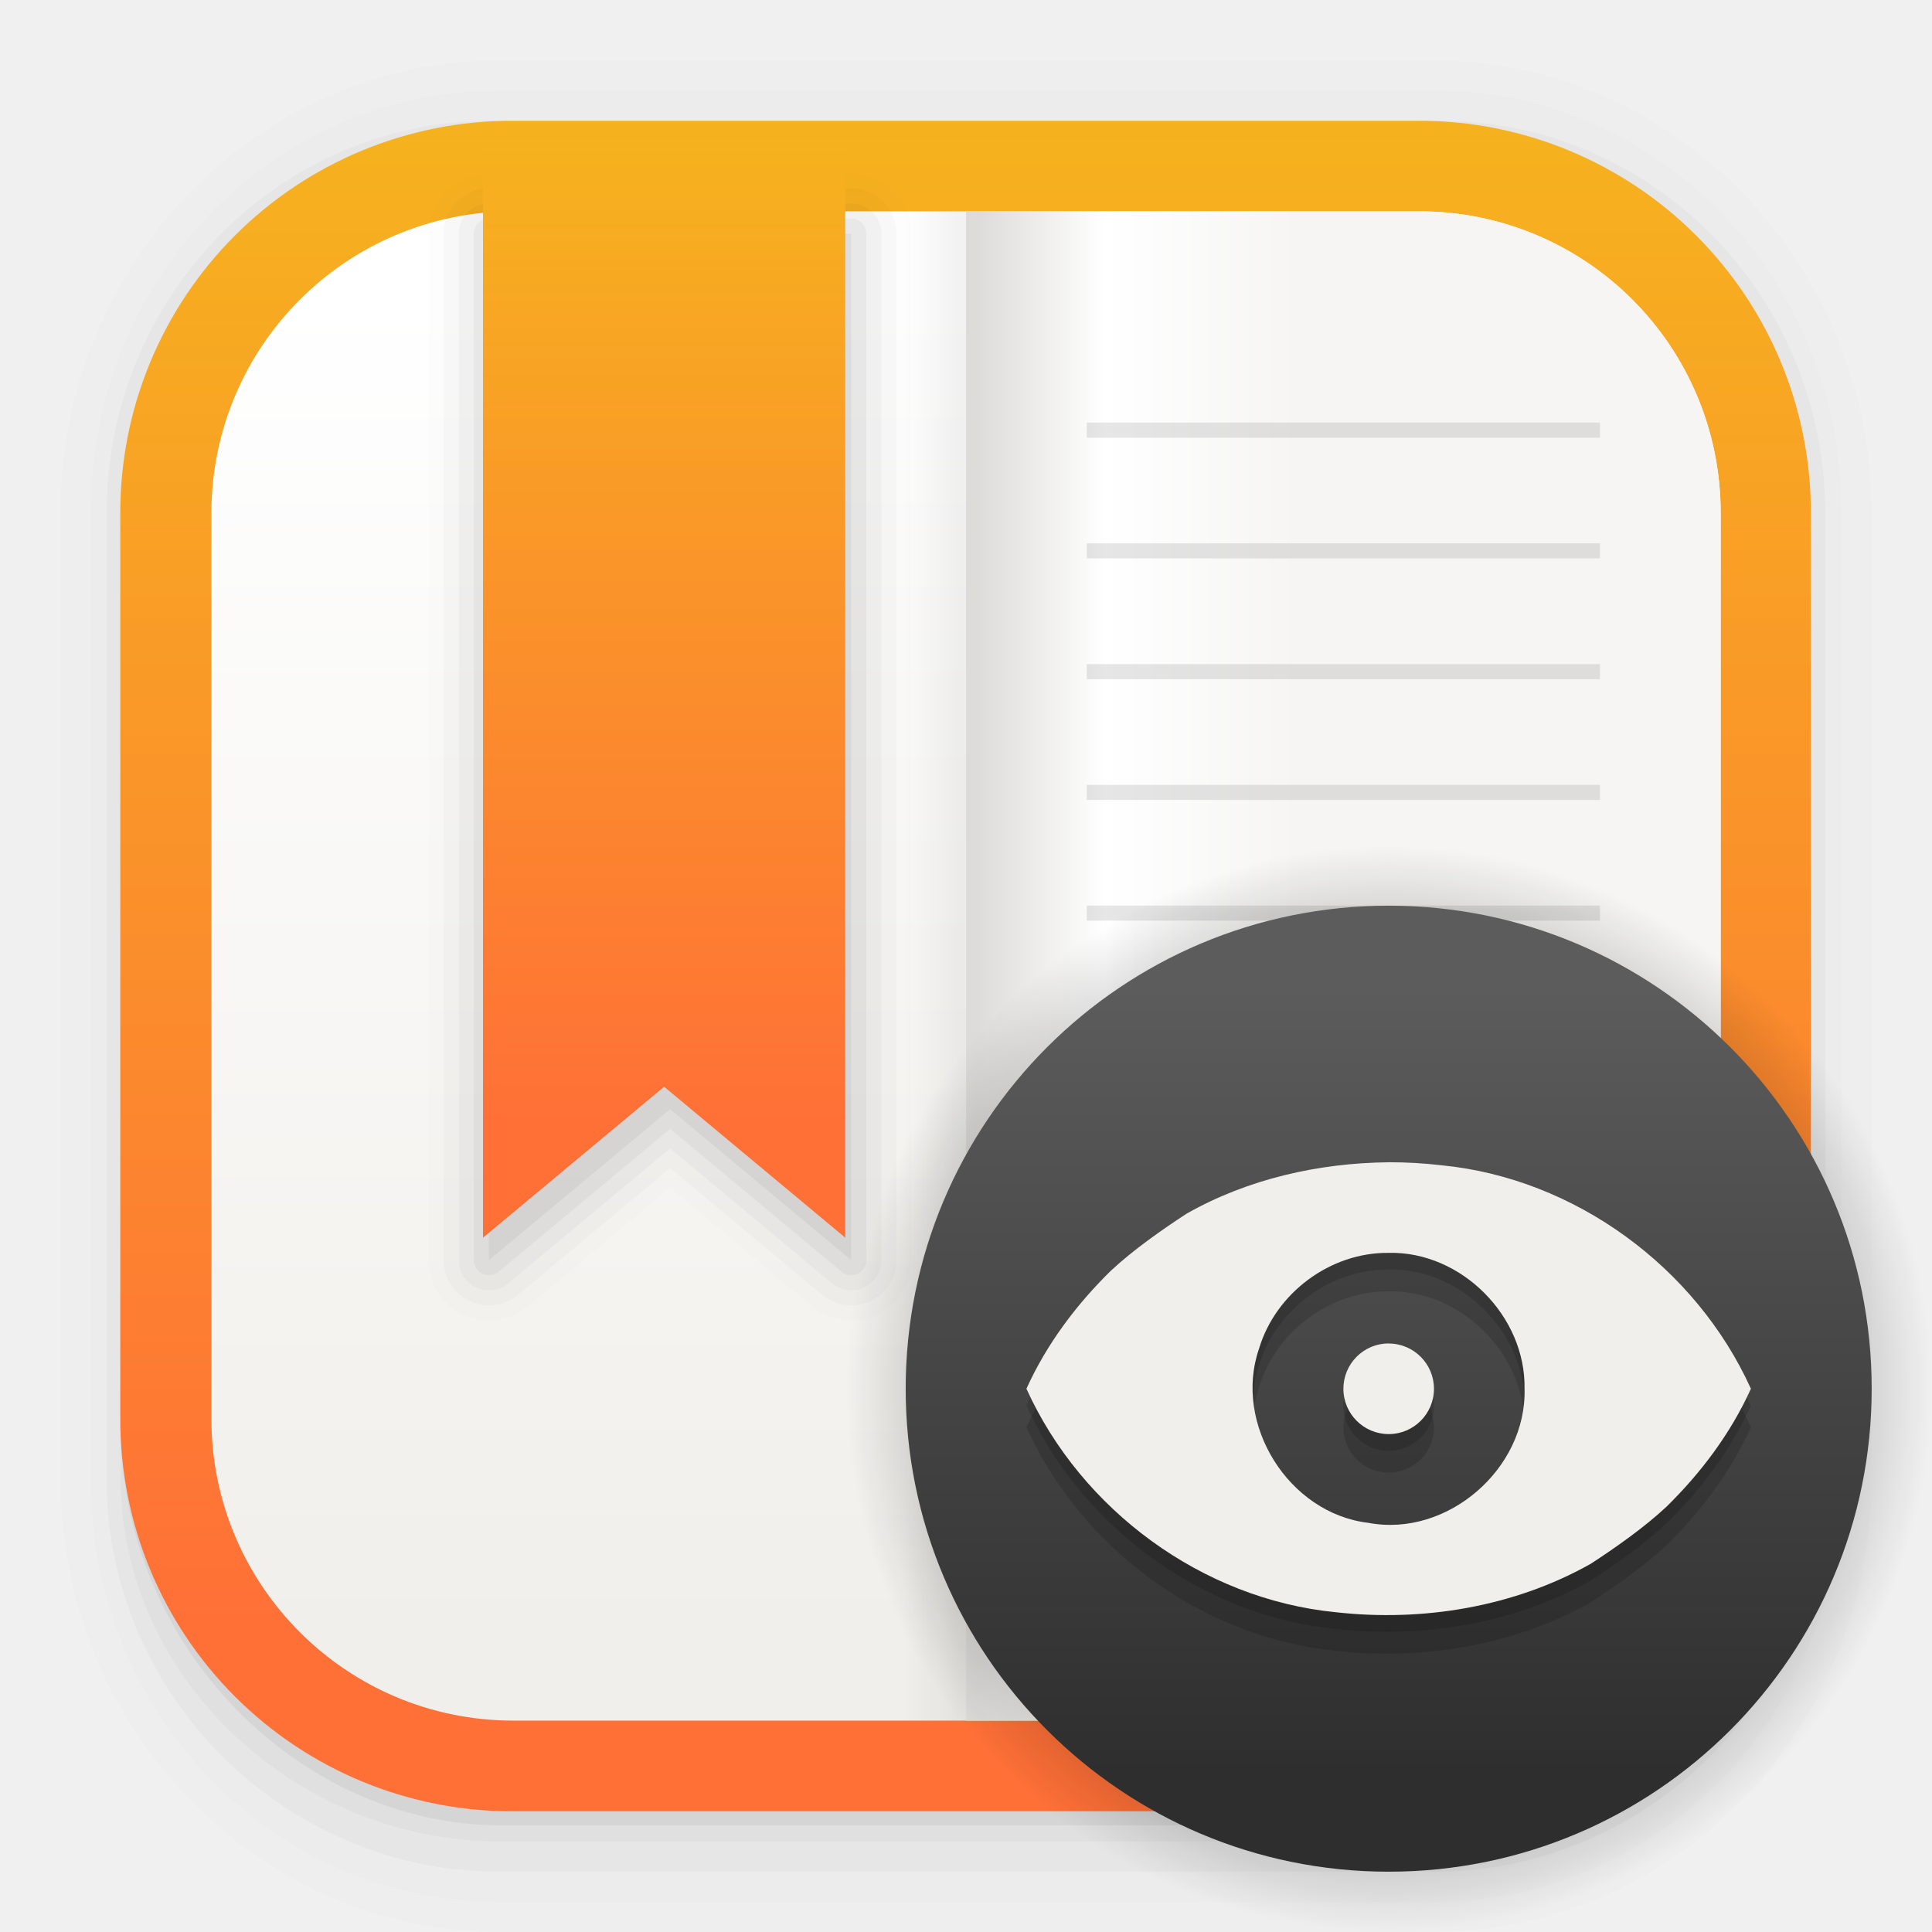
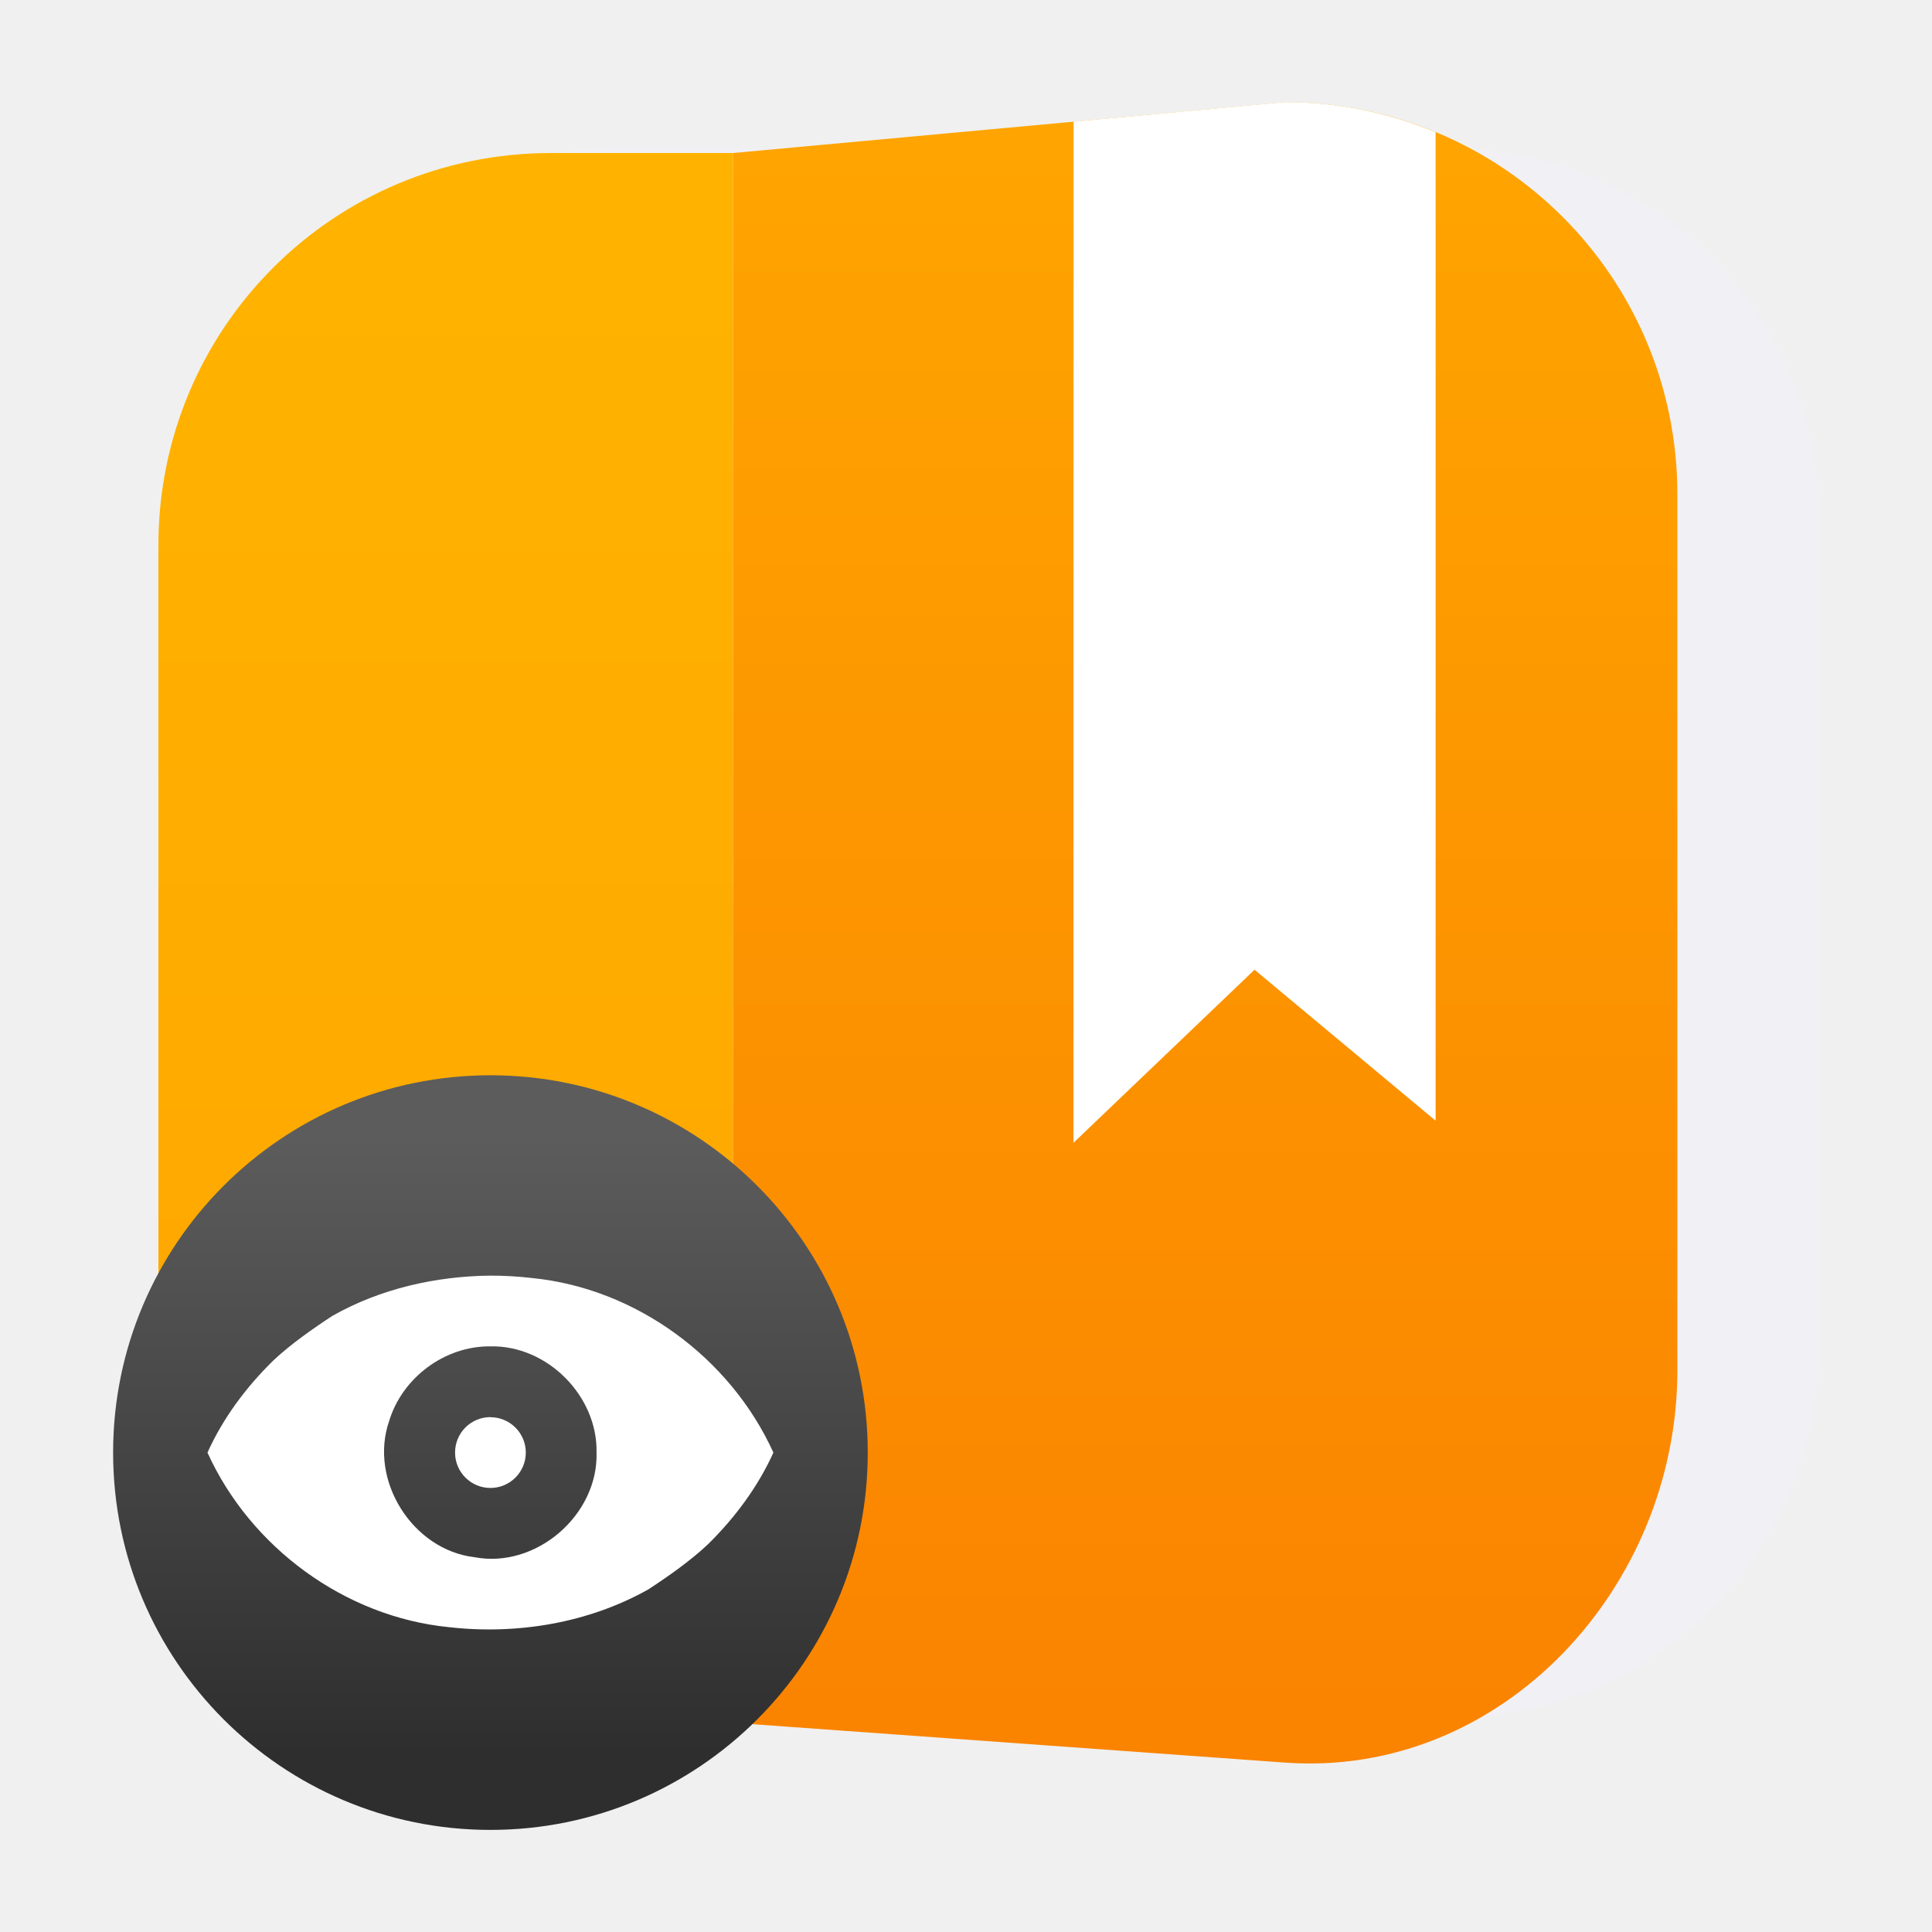
- <svg xmlns="http://www.w3.org/2000/svg" xmlns:xlink="http://www.w3.org/1999/xlink" width="64" height="64">
+ <svg xmlns="http://www.w3.org/2000/svg" width="64" height="64" version="1.1" viewBox="0 0 16.933 16.933">
  <defs>
-     <linearGradient id="a" x1="32" x2="32" y1="4.493" y2="62" gradientTransform="translate(69.517 -3.391)" gradientUnits="userSpaceOnUse">
-       <stop offset="0" stop-color="#ff7037" />
-       <stop offset="1" stop-color="#f6b31e" />
+     <linearGradient id="linearGradient1817" x1="100.95" x2="100.95" y1="4.313" y2="59.331" gradientTransform="matrix(.26458 0 0 .26458 -24.759 3.6178)" gradientUnits="userSpaceOnUse">
+       <stop stop-color="#ffa500" offset="0" />
+       <stop stop-color="#fa8300" offset="1" />
    </linearGradient>
-     <linearGradient id="e" x1="379.24" x2="374.24" y1="546.85" y2="546.85" gradientTransform="translate(-769.68 -1134.5)scale(2.1429)" gradientUnits="userSpaceOnUse">
-       <stop offset="0" stop-color="#f6f5f4" />
-       <stop offset=".6" stop-color="#fff" />
-       <stop offset="1" stop-color="#dddbd8" />
+     <linearGradient id="linearGradient1845" x1="86.819" x2="86.819" y1="3.944" y2="59.191" gradientTransform="matrix(.26458 0 0 .26458 -23.518 3.269)" gradientUnits="userSpaceOnUse">
+       <stop stop-color="#ffb400" offset="0" />
+       <stop stop-color="#ffa500" offset="1" />
    </linearGradient>
-     <linearGradient id="d" x1="376.35" x2="374.24" y1="546.85" y2="546.85" gradientTransform="matrix(-2.1429 0 0 2.1429 833.67 -1134.5)" gradientUnits="userSpaceOnUse">
-       <stop offset="0" stop-opacity="0" />
-       <stop offset=".6" stop-opacity="0" />
-       <stop offset="1" stop-opacity=".05" />
+     <linearGradient id="linearGradient1033-9-0" x1="11.993" x2="11.993" y1="15.289" y2="8.384" gradientTransform="matrix(.78126 0 0 .78126 -9.9914 7.2933)" gradientUnits="userSpaceOnUse">
+       <stop stop-color="#2e2e2e" offset="0" />
+       <stop stop-color="#5c5c5c" offset="1" />
    </linearGradient>
-     <linearGradient id="b" x1="7.937" x2="7.937" y1="15.081" y2="1.852" gradientTransform="translate(3.431 3.457)scale(3.3743)" gradientUnits="userSpaceOnUse">
-       <stop offset="0" stop-color="#f1efeb" />
-       <stop offset="1" stop-color="#fff" />
-     </linearGradient>
-     <linearGradient xlink:href="#a" id="c" x1="32.002" x2="32.002" y1="57.171" y2="7.001" gradientUnits="userSpaceOnUse" />
-     <linearGradient xlink:href="#a" id="h" x1="23.255" x2="23.255" y1="40.578" y2="7.641" gradientUnits="userSpaceOnUse" />
-     <linearGradient id="g" x1="11.993" x2="11.993" y1="15.289" y2="8.384" gradientTransform="translate(0 1)scale(3.7796)" gradientUnits="userSpaceOnUse">
-       <stop offset="0" stop-color="#2e2e2e" />
-       <stop offset="1" stop-color="#5c5c5c" />
-     </linearGradient>
-     <linearGradient xlink:href="#b" id="i" x1="34.002" x2="58.001" y1="46.002" y2="46.002" gradientUnits="userSpaceOnUse" />
-     <radialGradient id="f" cx="12.171" cy="12.171" r="4.762" gradientTransform="scale(3.7796)" gradientUnits="userSpaceOnUse">
-       <stop offset="0" />
-       <stop offset="1" stop-opacity="0" />
-     </radialGradient>
  </defs>
-   <g color="#000">
-     <path d="M4.37.53C2.254.53.53 2.312.53 4.496v8.468c0 2.184 1.725 3.968 3.84 3.968h8.194c2.114 0 3.84-1.783 3.84-3.968V4.497c0-2.184-1.726-3.968-3.84-3.968zm.256.52h7.681c1.844 0 3.33 1.534 3.33 3.44v7.937c0 1.906-1.485 3.44-3.33 3.44h-7.68c-1.845 0-3.33-1.534-3.33-3.44V4.49c0-1.906 1.485-3.44 3.33-3.44z" opacity=".01" style="font-feature-settings:normal;font-variant-alternates:normal;font-variant-caps:normal;font-variant-east-asian:normal;font-variant-ligatures:normal;font-variant-numeric:normal;font-variant-position:normal;font-variation-settings:normal;inline-size:0;isolation:auto;mix-blend-mode:normal;shape-margin:0;shape-padding:0;text-decoration-color:#000;text-decoration-line:none;text-decoration-style:solid;text-indent:0;text-orientation:mixed;text-transform:none;white-space:normal" transform="scale(3.7796)" />
-     <path d="M4.359.794C2.392.794.795 2.447.795 4.48v8.5c0 2.035 1.597 3.688 3.564 3.688h8.216c1.967 0 3.564-1.653 3.564-3.688v-8.5c0-2.034-1.597-3.687-3.564-3.687zm.272.256h7.672c1.842 0 3.325 1.534 3.325 3.44v7.937c0 1.906-1.483 3.44-3.325 3.44H4.63c-1.842 0-3.325-1.534-3.325-3.44V4.49c0-1.906 1.483-3.44 3.325-3.44z" opacity=".01" style="font-feature-settings:normal;font-variant-alternates:normal;font-variant-caps:normal;font-variant-east-asian:normal;font-variant-ligatures:normal;font-variant-numeric:normal;font-variant-position:normal;font-variation-settings:normal;inline-size:0;isolation:auto;mix-blend-mode:normal;shape-margin:0;shape-padding:0;text-decoration-color:#000;text-decoration-line:none;text-decoration-style:solid;text-indent:0;text-orientation:mixed;text-transform:none;white-space:normal" transform="scale(3.7796)" />
-     <path d="M4.31 1.058c-1.866 0-3.375 1.539-3.375 3.44v8.467c0 1.9 1.57 3.439 3.435 3.439h8.2c1.866 0 3.427-1.538 3.427-3.44V4.498c0-1.9-1.51-3.439-3.375-3.439h-.097c1.794.087 3.214 1.582 3.214 3.432v7.937c0 1.906-1.506 3.44-3.377 3.44h-7.79c-1.871 0-3.377-1.534-3.377-3.44V4.49c0-1.85 1.42-3.345 3.214-3.432z" opacity=".03" style="font-feature-settings:normal;font-variant-alternates:normal;font-variant-caps:normal;font-variant-east-asian:normal;font-variant-ligatures:normal;font-variant-numeric:normal;font-variant-position:normal;font-variation-settings:normal;inline-size:0;isolation:auto;mix-blend-mode:normal;shape-margin:0;shape-padding:0;text-decoration-color:#000;text-decoration-line:none;text-decoration-style:solid;text-indent:0;text-orientation:mixed;text-transform:none;white-space:normal" transform="scale(3.7796)" />
-     <path d="M4 46.969V49c0 6.648 5.896 12 12.544 12h30.961C54.153 61 60 55.648 60 49v-1.992a12.97 12.97 0 0 1-13 12.963H17.002A12.973 12.973 0 0 1 4 46.969" opacity=".03" style="font-feature-settings:normal;font-variant-alternates:normal;font-variant-caps:normal;font-variant-east-asian:normal;font-variant-ligatures:normal;font-variant-numeric:normal;font-variant-position:normal;font-variation-settings:normal;inline-size:0;isolation:auto;mix-blend-mode:normal;shape-margin:0;shape-padding:0;text-decoration-color:#000;text-decoration-line:none;text-decoration-style:solid;text-indent:0;text-orientation:mixed;text-transform:none;white-space:normal" />
-     <path d="M1.058 11.906v.592c0 1.939 1.573 3.5 3.332 3.5h8.16c1.76 0 3.325-1.561 3.325-3.5v-.58c-.006 2.095-1.537 3.78-3.44 3.78H4.498c-1.905 0-3.44-1.692-3.44-3.792" opacity=".05" style="font-feature-settings:normal;font-variant-alternates:normal;font-variant-caps:normal;font-variant-east-asian:normal;font-variant-ligatures:normal;font-variant-numeric:normal;font-variant-position:normal;font-variation-settings:normal;inline-size:0;isolation:auto;mix-blend-mode:normal;shape-margin:0;shape-padding:0;text-decoration-color:#000;text-decoration-line:none;text-decoration-style:solid;text-indent:0;text-orientation:mixed;text-transform:none;white-space:normal" transform="scale(3.7796)" />
-   </g>
-   <path fill="url(#c)" d="M16.987 4A12.973 12.973 0 0 0 3.985 17.002V47a12.973 12.973 0 0 0 13.002 13.002h29.998A12.973 12.973 0 0 0 59.987 47V17.002A12.973 12.973 0 0 0 46.985 4z" />
-   <rect width="49.997" height="49.997" x="7.003" y="7" fill="url(#b)" rx="10" ry="10" />
-   <path fill="url(#d)" d="M17.004 7c-5.54 0-10 4.46-10 10v29.998c0 5.54 4.46 10 10 10h14.998V7z" />
-   <circle cx="32.02" cy="32.044" r="30.001" fill="none" />
-   <path fill="url(#e)" d="M46.999 7c5.54 0 10 4.46 10 10v29.998c0 5.54-4.46 10-10 10H32.001V7z" />
-   <g stroke-width=".265" transform="scale(3.7796)">
-     <rect width="4.498" height=".132" x="9.525" y="3.704" opacity=".1" rx="0" ry="0" />
-     <rect width="4.498" height=".132" x="9.525" y="4.762" opacity=".1" rx="0" ry="0" />
-     <rect width="4.498" height=".132" x="9.525" y="5.821" opacity=".1" rx="0" ry="0" />
-     <rect width="4.498" height=".132" x="9.525" y="6.879" opacity=".1" rx="0" ry="0" />
-     <rect width="4.498" height=".132" x="9.525" y="7.937" opacity=".1" rx="0" ry="0" />
-     <rect width="4.498" height=".132" x="9.525" y="8.996" opacity=".1" rx="0" ry="0" />
-   </g>
-   <circle cx="46.002" cy="46.002" r="18" fill="url(#f)" />
-   <circle cx="46.002" cy="46.002" r="16" fill="url(#g)" />
-   <g stroke-linecap="round" stroke-linejoin="round">
-     <g stroke="#000">
-       <path stroke-width="3.999" d="M16.197 7.742h12v34l-6-5-6 5z" opacity=".01" />
-       <path stroke-width="3.001" d="M16.197 7.742h12v34l-6-5-6 5z" opacity=".02" />
-       <path stroke-width="1.999" d="M16.197 7.742h12v34l-6-5-6 5z" opacity=".03" />
-       <path stroke-width="1.002" d="M16.197 7.742h12v34l-6-5-6 5z" opacity=".04" />
+   <g transform="translate(4.7814 -3.8648)">
+     <g>
+       <path d="m0.654 5.161h7.255c1.802 0 3.252 1.45 3.252 3.252v7.255c0 1.802-1.45 3.252-3.252 3.252h-7.255c-1.802 0-3.252-1.45-3.252-3.252v-7.255c0-1.802 1.45-3.252 3.252-3.252z" color="#000000" color-rendering="auto" dominant-baseline="auto" fill="#f0f0f5" image-rendering="auto" shape-rendering="auto" solid-color="#000000" stop-color="#000000" style="font-feature-settings:normal;font-variant-alternates:normal;font-variant-caps:normal;font-variant-east-asian:normal;font-variant-ligatures:normal;font-variant-numeric:normal;font-variant-position:normal;font-variation-settings:normal;inline-size:0;isolation:auto;mix-blend-mode:normal;shape-margin:0;shape-padding:0;text-decoration-color:#000000;text-decoration-line:none;text-decoration-style:solid;text-indent:0;text-orientation:mixed;text-transform:none;white-space:normal" />
+       <path d="m1.642 18.964 4.838 0.349c1.901 0.137 3.44-1.534 3.44-3.44v-7.673c0-1.905-1.534-3.439-3.44-3.439l-4.838 0.445z" fill="url(#linearGradient1817)" stroke-opacity=".953" stroke-width=".083" />
+       <path d="m1.642 18.964v-13.758h-1.595c-1.905 0-3.44 1.534-3.44 3.439v6.88c0 1.905 1.534 3.44 3.44 3.44z" fill="url(#linearGradient1845)" stroke-opacity=".953" stroke-width=".083" />
+       <path d="m6.48 4.76-1.852 0.171-0.001 8.95 1.587-1.517 1.587 1.323v-8.664c-0.407-0.168-0.853-0.263-1.322-0.263z" fill="#fff" stroke-linecap="round" stroke-width=".529" />
    </g>
-     <path d="M16.197 7.742h12v34l-6-5-6 5z" opacity=".05" />
-   </g>
-   <path fill="url(#h)" d="M16 4.735h12V41l-6-5-6 5z" />
-   <g stroke-width="2.4">
-     <path d="M46.002 39.779c-2.326.023-4.668.554-6.694 1.702-.808.527-1.777 1.206-2.508 1.89-1.15 1.126-2.133 2.439-2.798 3.91 1.822 4.02 5.828 6.967 10.236 7.402 2.89.327 5.916-.172 8.457-1.603.808-.526 1.777-1.205 2.508-1.89 1.15-1.128 2.134-2.44 2.798-3.91-1.821-4.02-5.829-6.966-10.235-7.4a15 15 0 0 0-1.764-.102zm0 3c2.41-.053 4.545 2.104 4.5 4.502.077 2.65-2.563 4.937-5.174 4.442-2.636-.31-4.488-3.267-3.62-5.773.553-1.843 2.363-3.192 4.295-3.17zm0 3.001a1.5 1.5 0 0 0-1.5 1.503 1.5 1.5 0 0 0 1.5 1.5 1.5 1.5 0 0 0 1.5-1.5 1.5 1.5 0 0 0-1.5-1.5z" opacity=".15" />
-     <path d="M46.002 39.056c-2.326.023-4.668.554-6.694 1.702-.808.527-1.777 1.206-2.508 1.89-1.15 1.126-2.133 2.439-2.798 3.91 1.822 4.02 5.828 6.967 10.236 7.402 2.89.327 5.916-.172 8.457-1.603.808-.526 1.777-1.205 2.508-1.89 1.15-1.128 2.134-2.44 2.798-3.91-1.821-4.02-5.829-6.966-10.235-7.4a15 15 0 0 0-1.764-.102zm0 3c2.41-.053 4.545 2.104 4.5 4.502.077 2.65-2.563 4.937-5.174 4.442-2.636-.31-4.488-3.267-3.62-5.773.553-1.843 2.363-3.192 4.295-3.17zm0 3.001a1.5 1.5 0 0 0-1.5 1.503 1.5 1.5 0 0 0 1.5 1.5 1.5 1.5 0 0 0 1.5-1.5 1.5 1.5 0 0 0-1.5-1.5z" opacity=".15" />
-     <path fill="url(#i)" d="M46.002 38.502c-2.326.023-4.668.554-6.694 1.702-.808.527-1.777 1.206-2.508 1.89-1.15 1.126-2.133 2.439-2.798 3.91 1.822 4.02 5.828 6.967 10.236 7.402 2.89.327 5.916-.172 8.457-1.603.808-.526 1.777-1.205 2.508-1.89 1.15-1.128 2.134-2.44 2.798-3.91-1.821-4.02-5.829-6.966-10.235-7.4a15 15 0 0 0-1.764-.102zm0 3c2.41-.053 4.545 2.104 4.5 4.502.077 2.65-2.563 4.937-5.174 4.442-2.636-.31-4.488-3.267-3.62-5.773.553-1.843 2.363-3.192 4.295-3.17zm0 3.001a1.5 1.5 0 0 0-1.5 1.503 1.5 1.5 0 0 0 1.5 1.5 1.5 1.5 0 0 0 1.5-1.5 1.5 1.5 0 0 0-1.5-1.5z" />
+     <circle cx="-.483" cy="16.596" r="3.307" fill="url(#linearGradient1033-9-0)" stroke-width=".781" />
+     <path d="m-0.483 15.045c-0.481 0.005-0.965 0.115-1.384 0.352-0.167 0.109-0.367 0.249-0.518 0.391-0.238 0.233-0.441 0.504-0.578 0.808 0.377 0.831 1.205 1.44 2.116 1.53 0.598 0.068 1.223-0.036 1.748-0.331 0.167-0.109 0.367-0.249 0.518-0.391 0.238-0.233 0.441-0.505 0.578-0.808-0.377-0.831-1.205-1.44-2.116-1.53-0.121-0.014-0.243-0.021-0.365-0.021zm0 0.62c0.498-0.011 0.94 0.435 0.93 0.93 0.016 0.548-0.53 1.02-1.069 0.918-0.545-0.064-0.928-0.675-0.749-1.193 0.115-0.381 0.489-0.66 0.888-0.655zm0 0.62a0.31 0.31 0 0 0-0.31 0.311 0.31 0.31 0 0 0 0.31 0.31 0.31 0.31 0 0 0 0.31-0.31 0.31 0.31 0 0 0-0.31-0.31z" fill="#fff" stroke-width=".496" />
  </g>
</svg>
